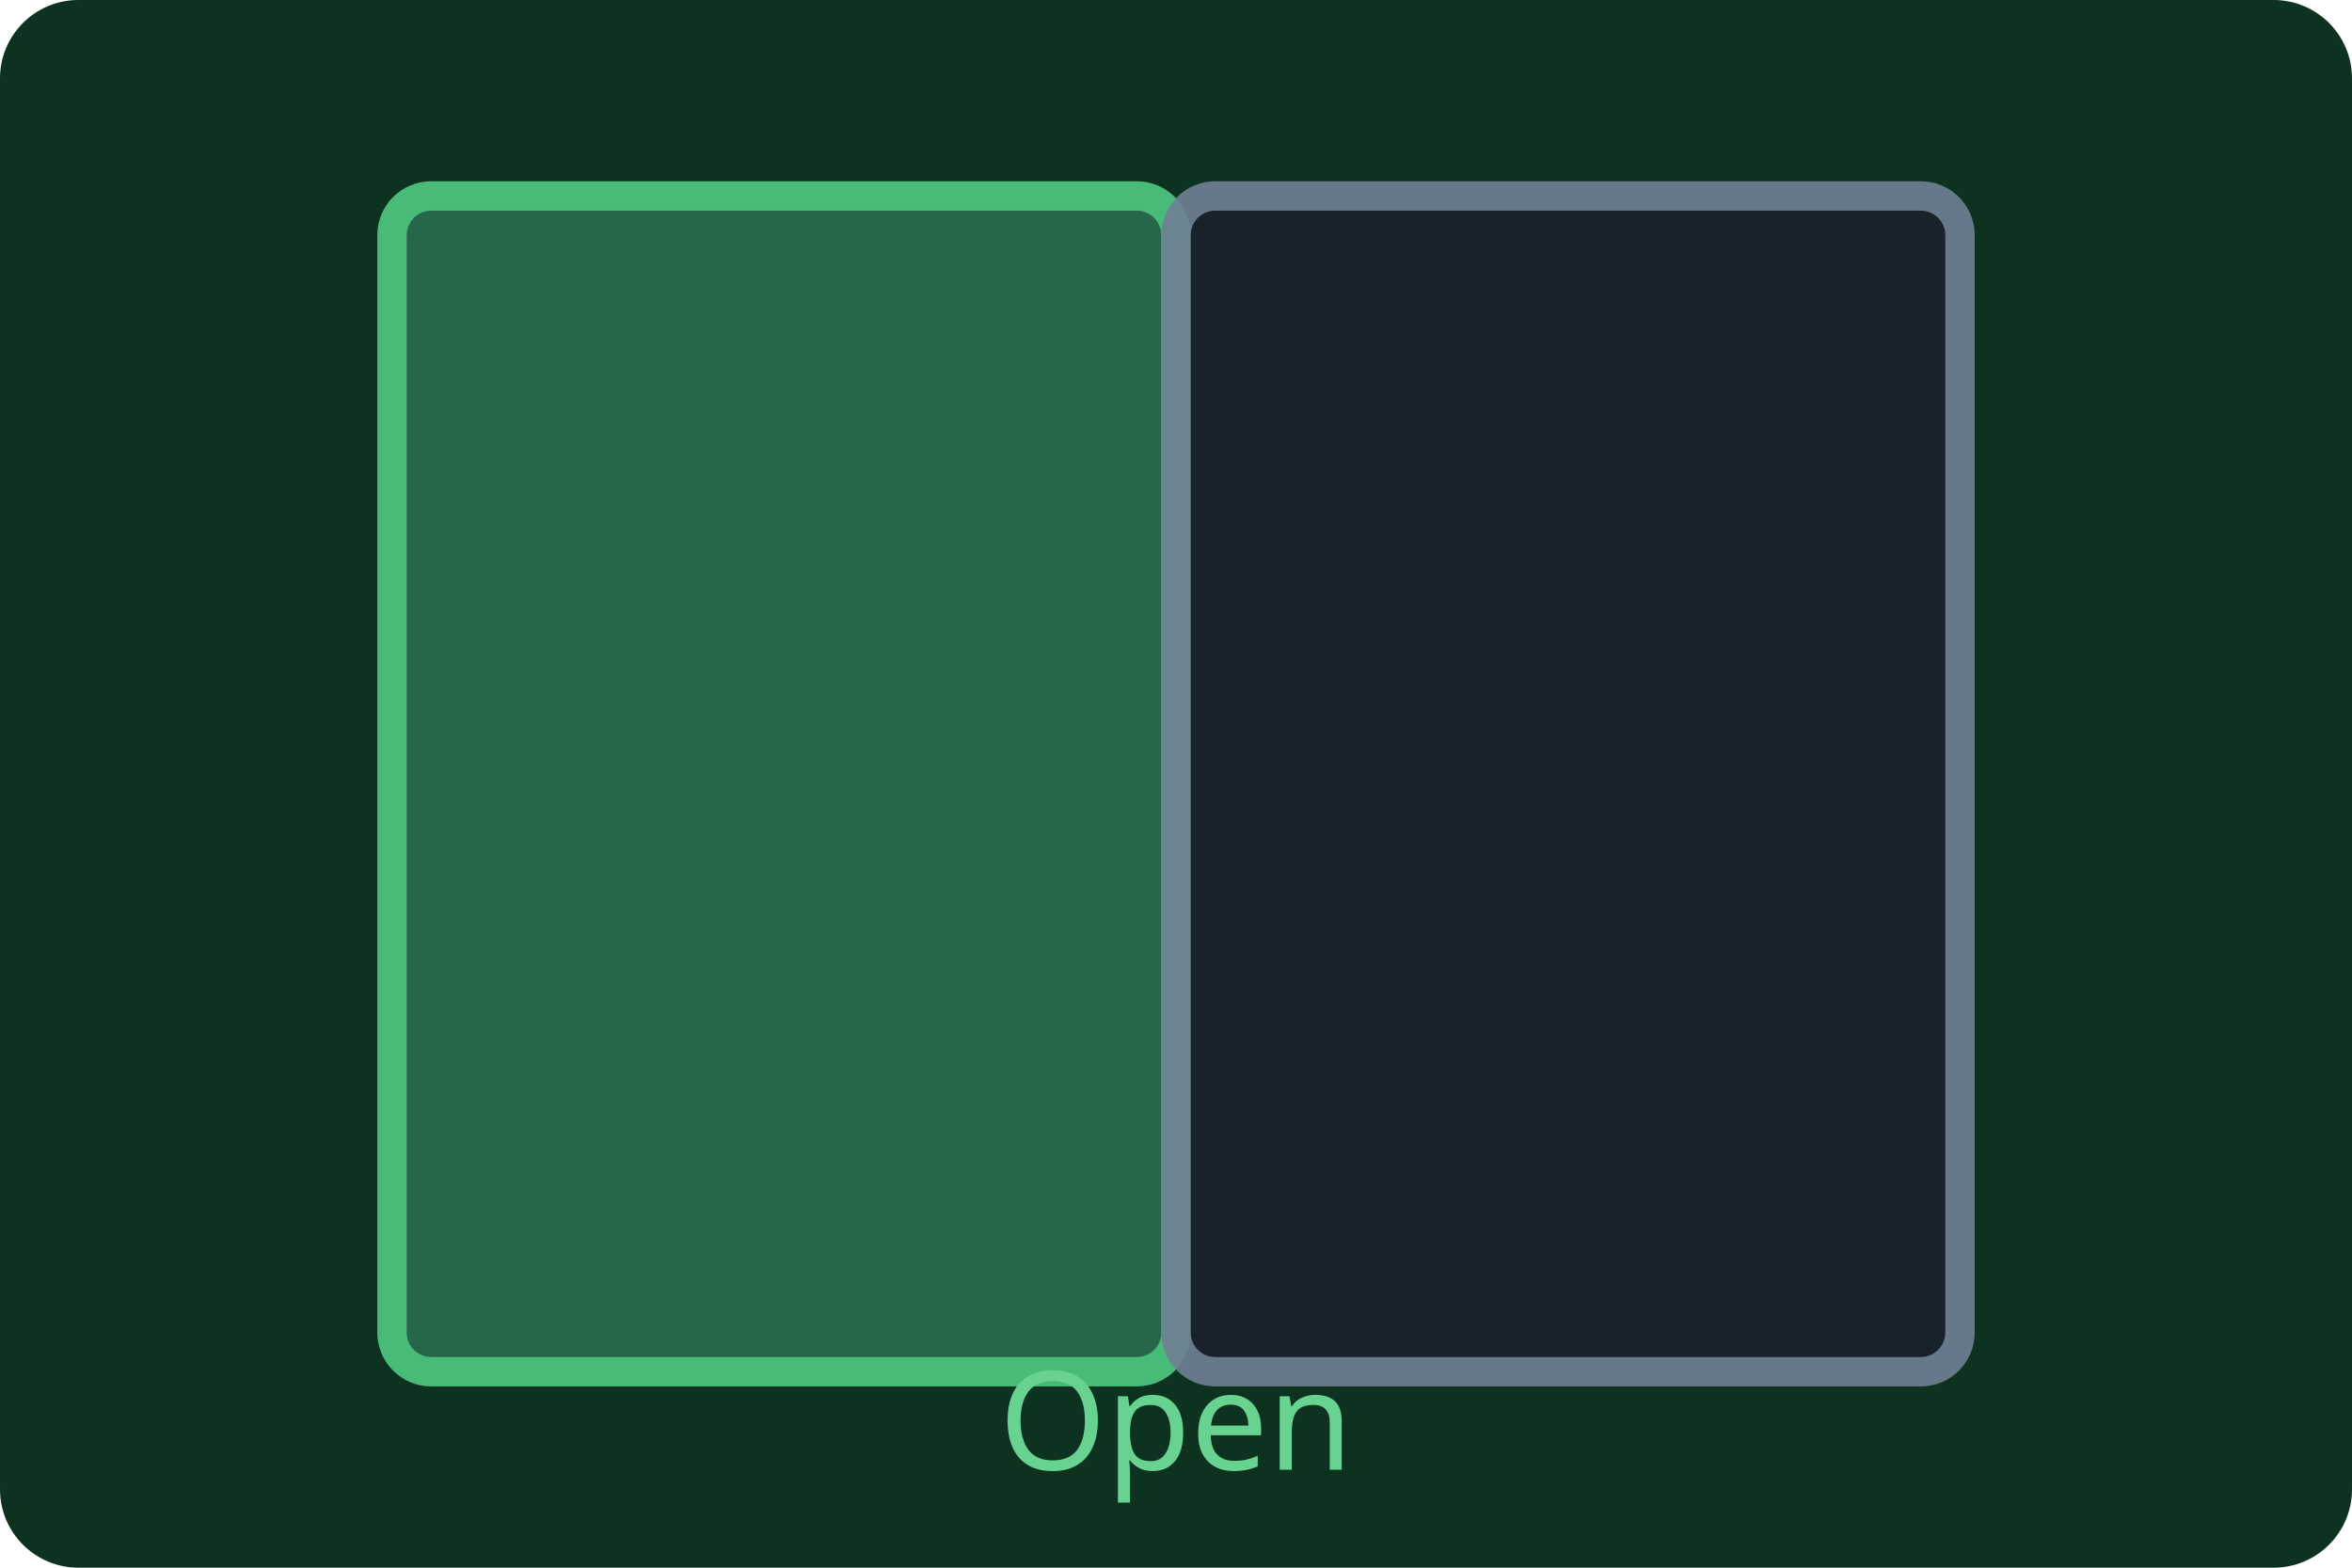
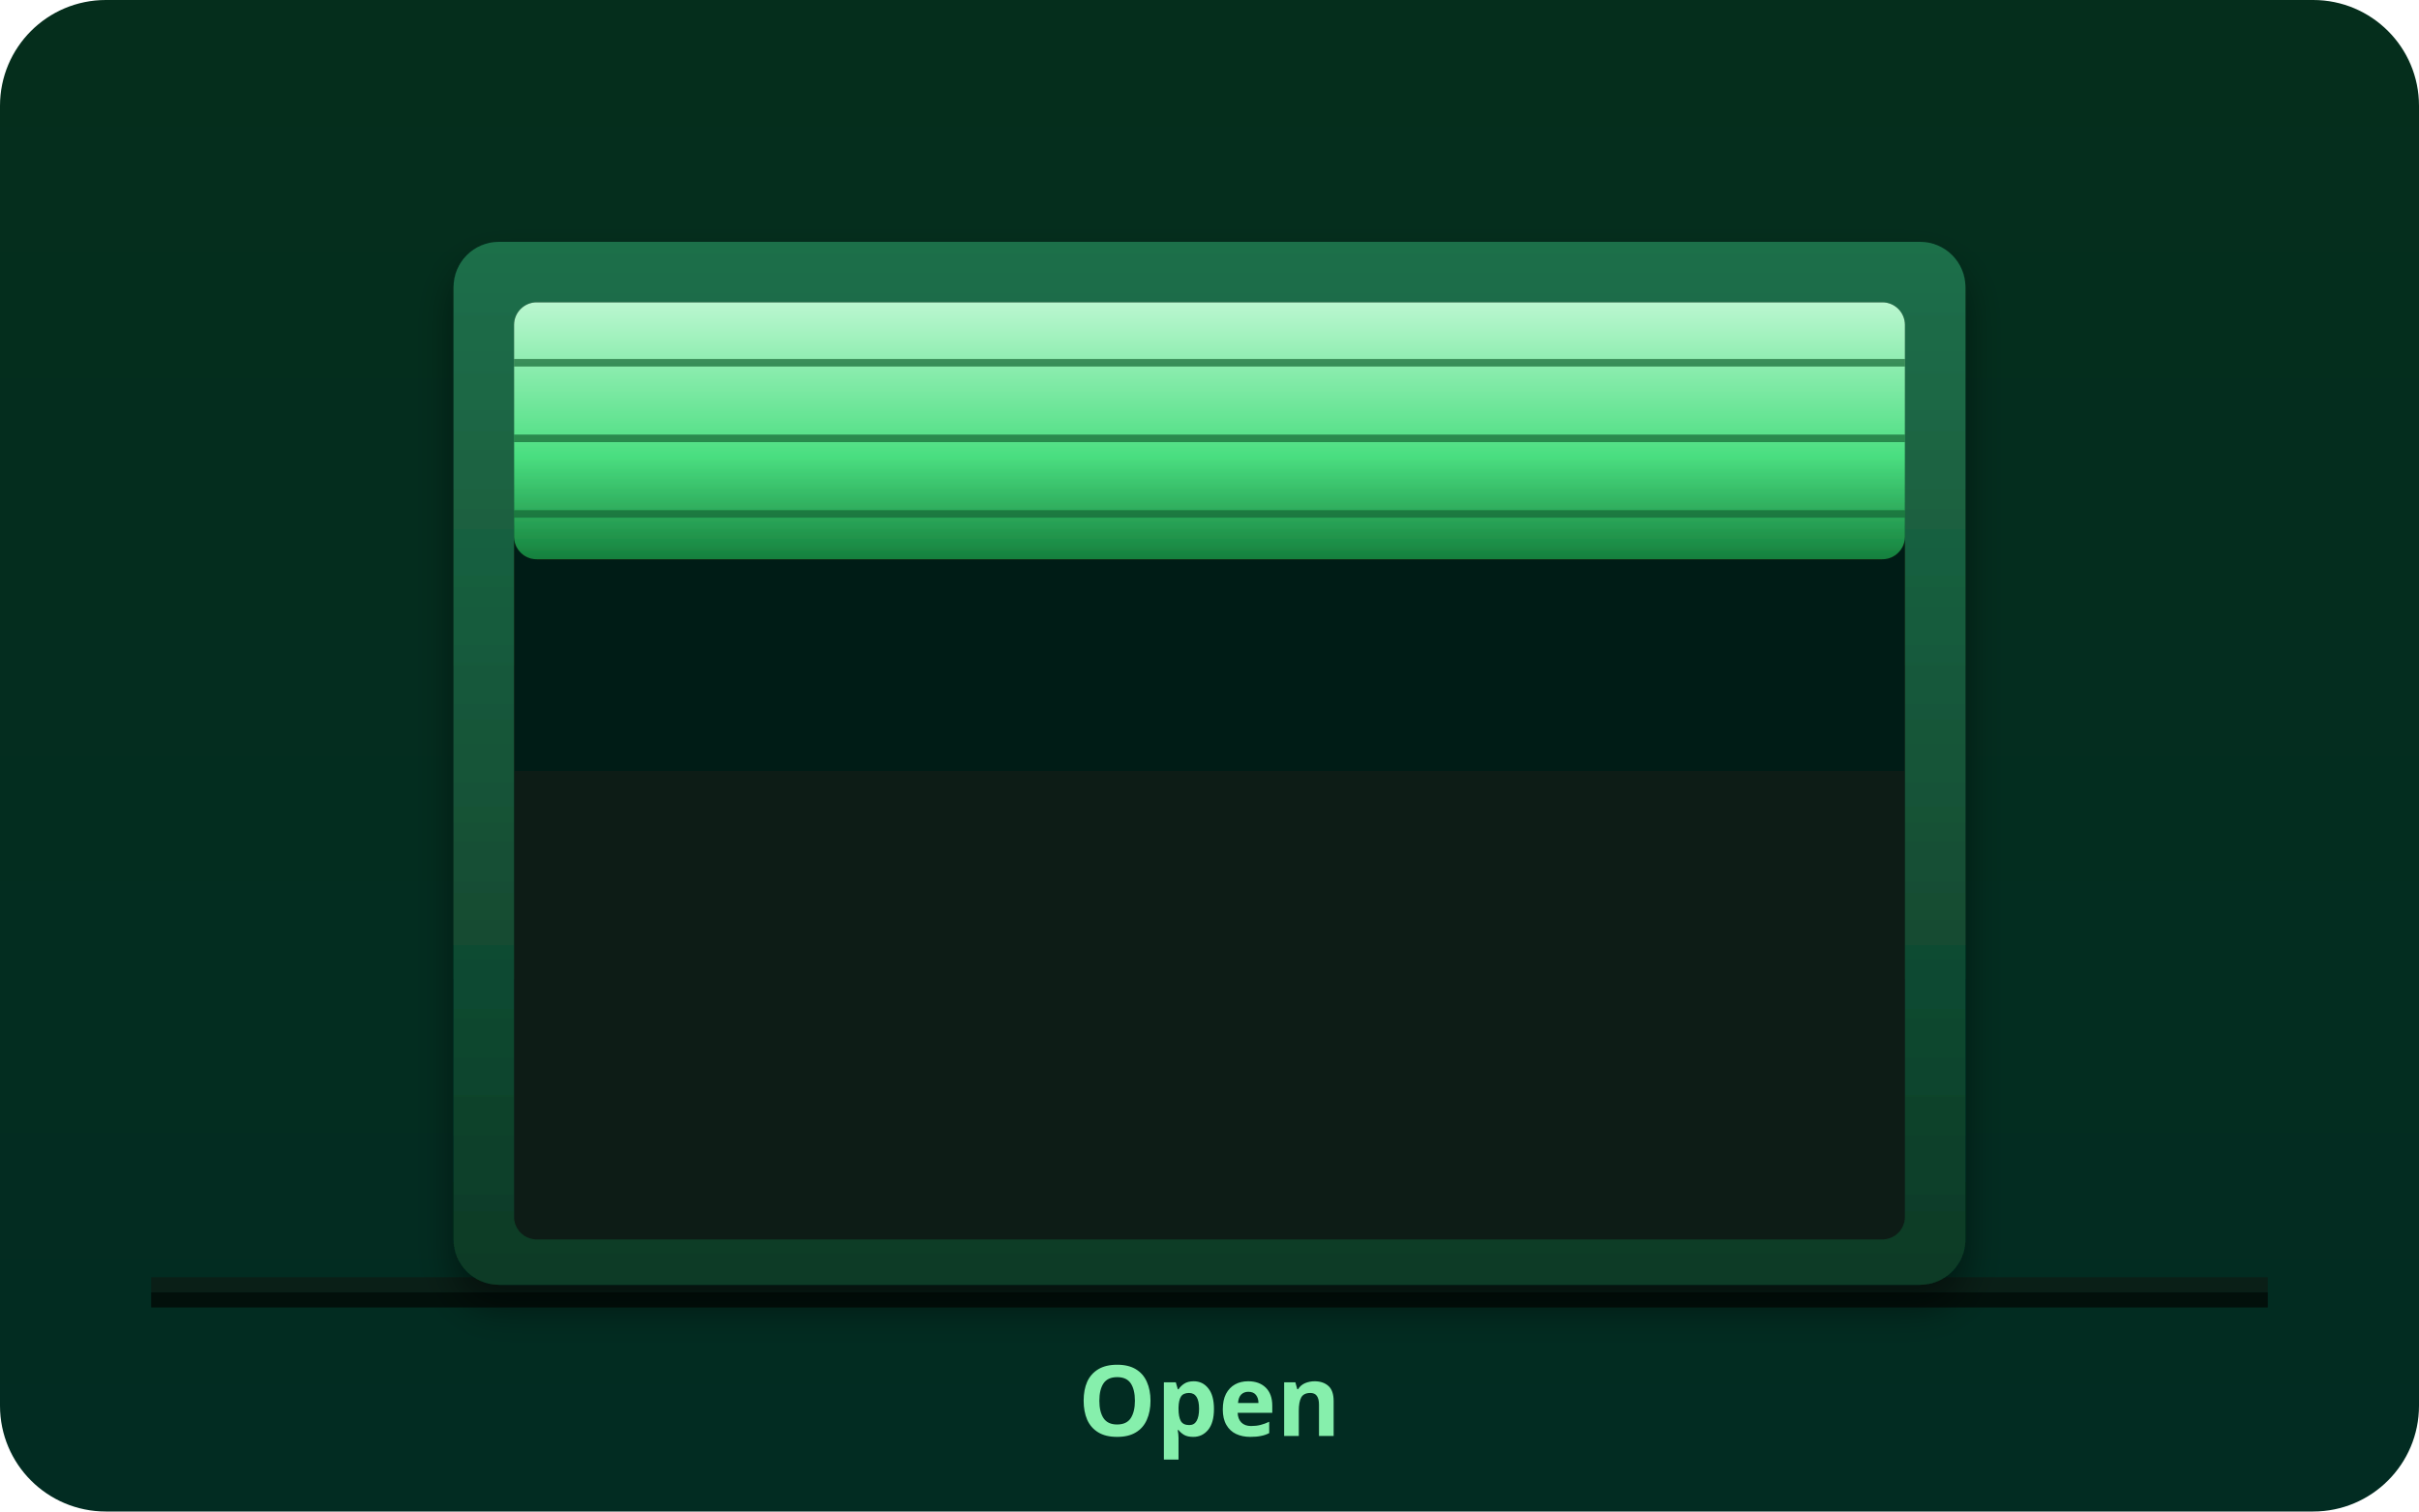
- <svg xmlns="http://www.w3.org/2000/svg" width="240" height="160" viewBox="0 0 240 160">
-   <rect width="240" height="160" fill="#0d3320" rx="8" />
-   <rect x="40" y="20" width="80" height="120" fill="#276749" stroke="#48bb78" stroke-width="3" rx="4" />
-   <rect x="120" y="20" width="80" height="120" fill="#1a202c" stroke="#718096" stroke-width="3" rx="4" opacity="0.9" />
-   <text x="120" y="150" text-anchor="middle" fill="#68d391" font-family="system-ui,sans-serif" font-size="14">Open</text>
+ <svg xmlns="http://www.w3.org/2000/svg" viewBox="0 0 320 200" width="320" height="200" role="img" aria-label="Garage door — open">
+   <defs>
+     <linearGradient id="bgOpen" x1="0" y1="0" x2="0" y2="1">
+       <stop offset="0" stop-color="#052e1c" />
+       <stop offset="1" stop-color="#022c22" />
+     </linearGradient>
+     <linearGradient id="frameMetalOpen" x1="0" y1="0" x2="0" y2="1">
+       <stop offset="0" stop-color="#1f6f4a" />
+       <stop offset="1" stop-color="#0b3a26" />
+     </linearGradient>
+     <linearGradient id="interior" x1="0" y1="0" x2="0" y2="1">
+       <stop offset="0" stop-color="#031e14" />
+       <stop offset="1" stop-color="#0a1e15" />
+     </linearGradient>
+     <linearGradient id="panelStack" x1="0" y1="0" x2="0" y2="1">
+       <stop offset="0" stop-color="#bbf7d0" />
+       <stop offset="0.6" stop-color="#4ade80" />
+       <stop offset="1" stop-color="#15803d" />
+     </linearGradient>
+     <filter id="shadowOpen" x="-10%" y="-10%" width="120%" height="125%">
+       <feDropShadow dx="0" dy="3" stdDeviation="2.5" flood-color="#000" flood-opacity="0.45" />
+     </filter>
+   </defs>
+   <rect x="0" y="0" width="320" height="200" rx="14" fill="url(#bgOpen)" />
+   <line x1="20" y1="170" x2="300" y2="170" stroke="#0a1f17" stroke-width="2" />
+   <line x1="20" y1="172" x2="300" y2="172" stroke="#02100b" stroke-width="2" />
+   <g filter="url(#shadowOpen)">
+     <rect x="60" y="32" width="200" height="138" rx="6" fill="url(#frameMetalOpen)" />
+     <rect x="68" y="40" width="184" height="124" rx="3" fill="url(#interior)" />
+     <rect x="68" y="40" width="184" height="34" rx="3" fill="url(#panelStack)" />
+     <g stroke="#166534" stroke-width="1" opacity="0.7">
+       <line x1="68" y1="48" x2="252" y2="48" />
+       <line x1="68" y1="58" x2="252" y2="58" />
+       <line x1="68" y1="68" x2="252" y2="68" />
+     </g>
+   </g>
+   <text x="160" y="190" text-anchor="middle" fill="#86efac" font-family="system-ui,sans-serif" font-size="13" font-weight="600">Open</text>
</svg>
